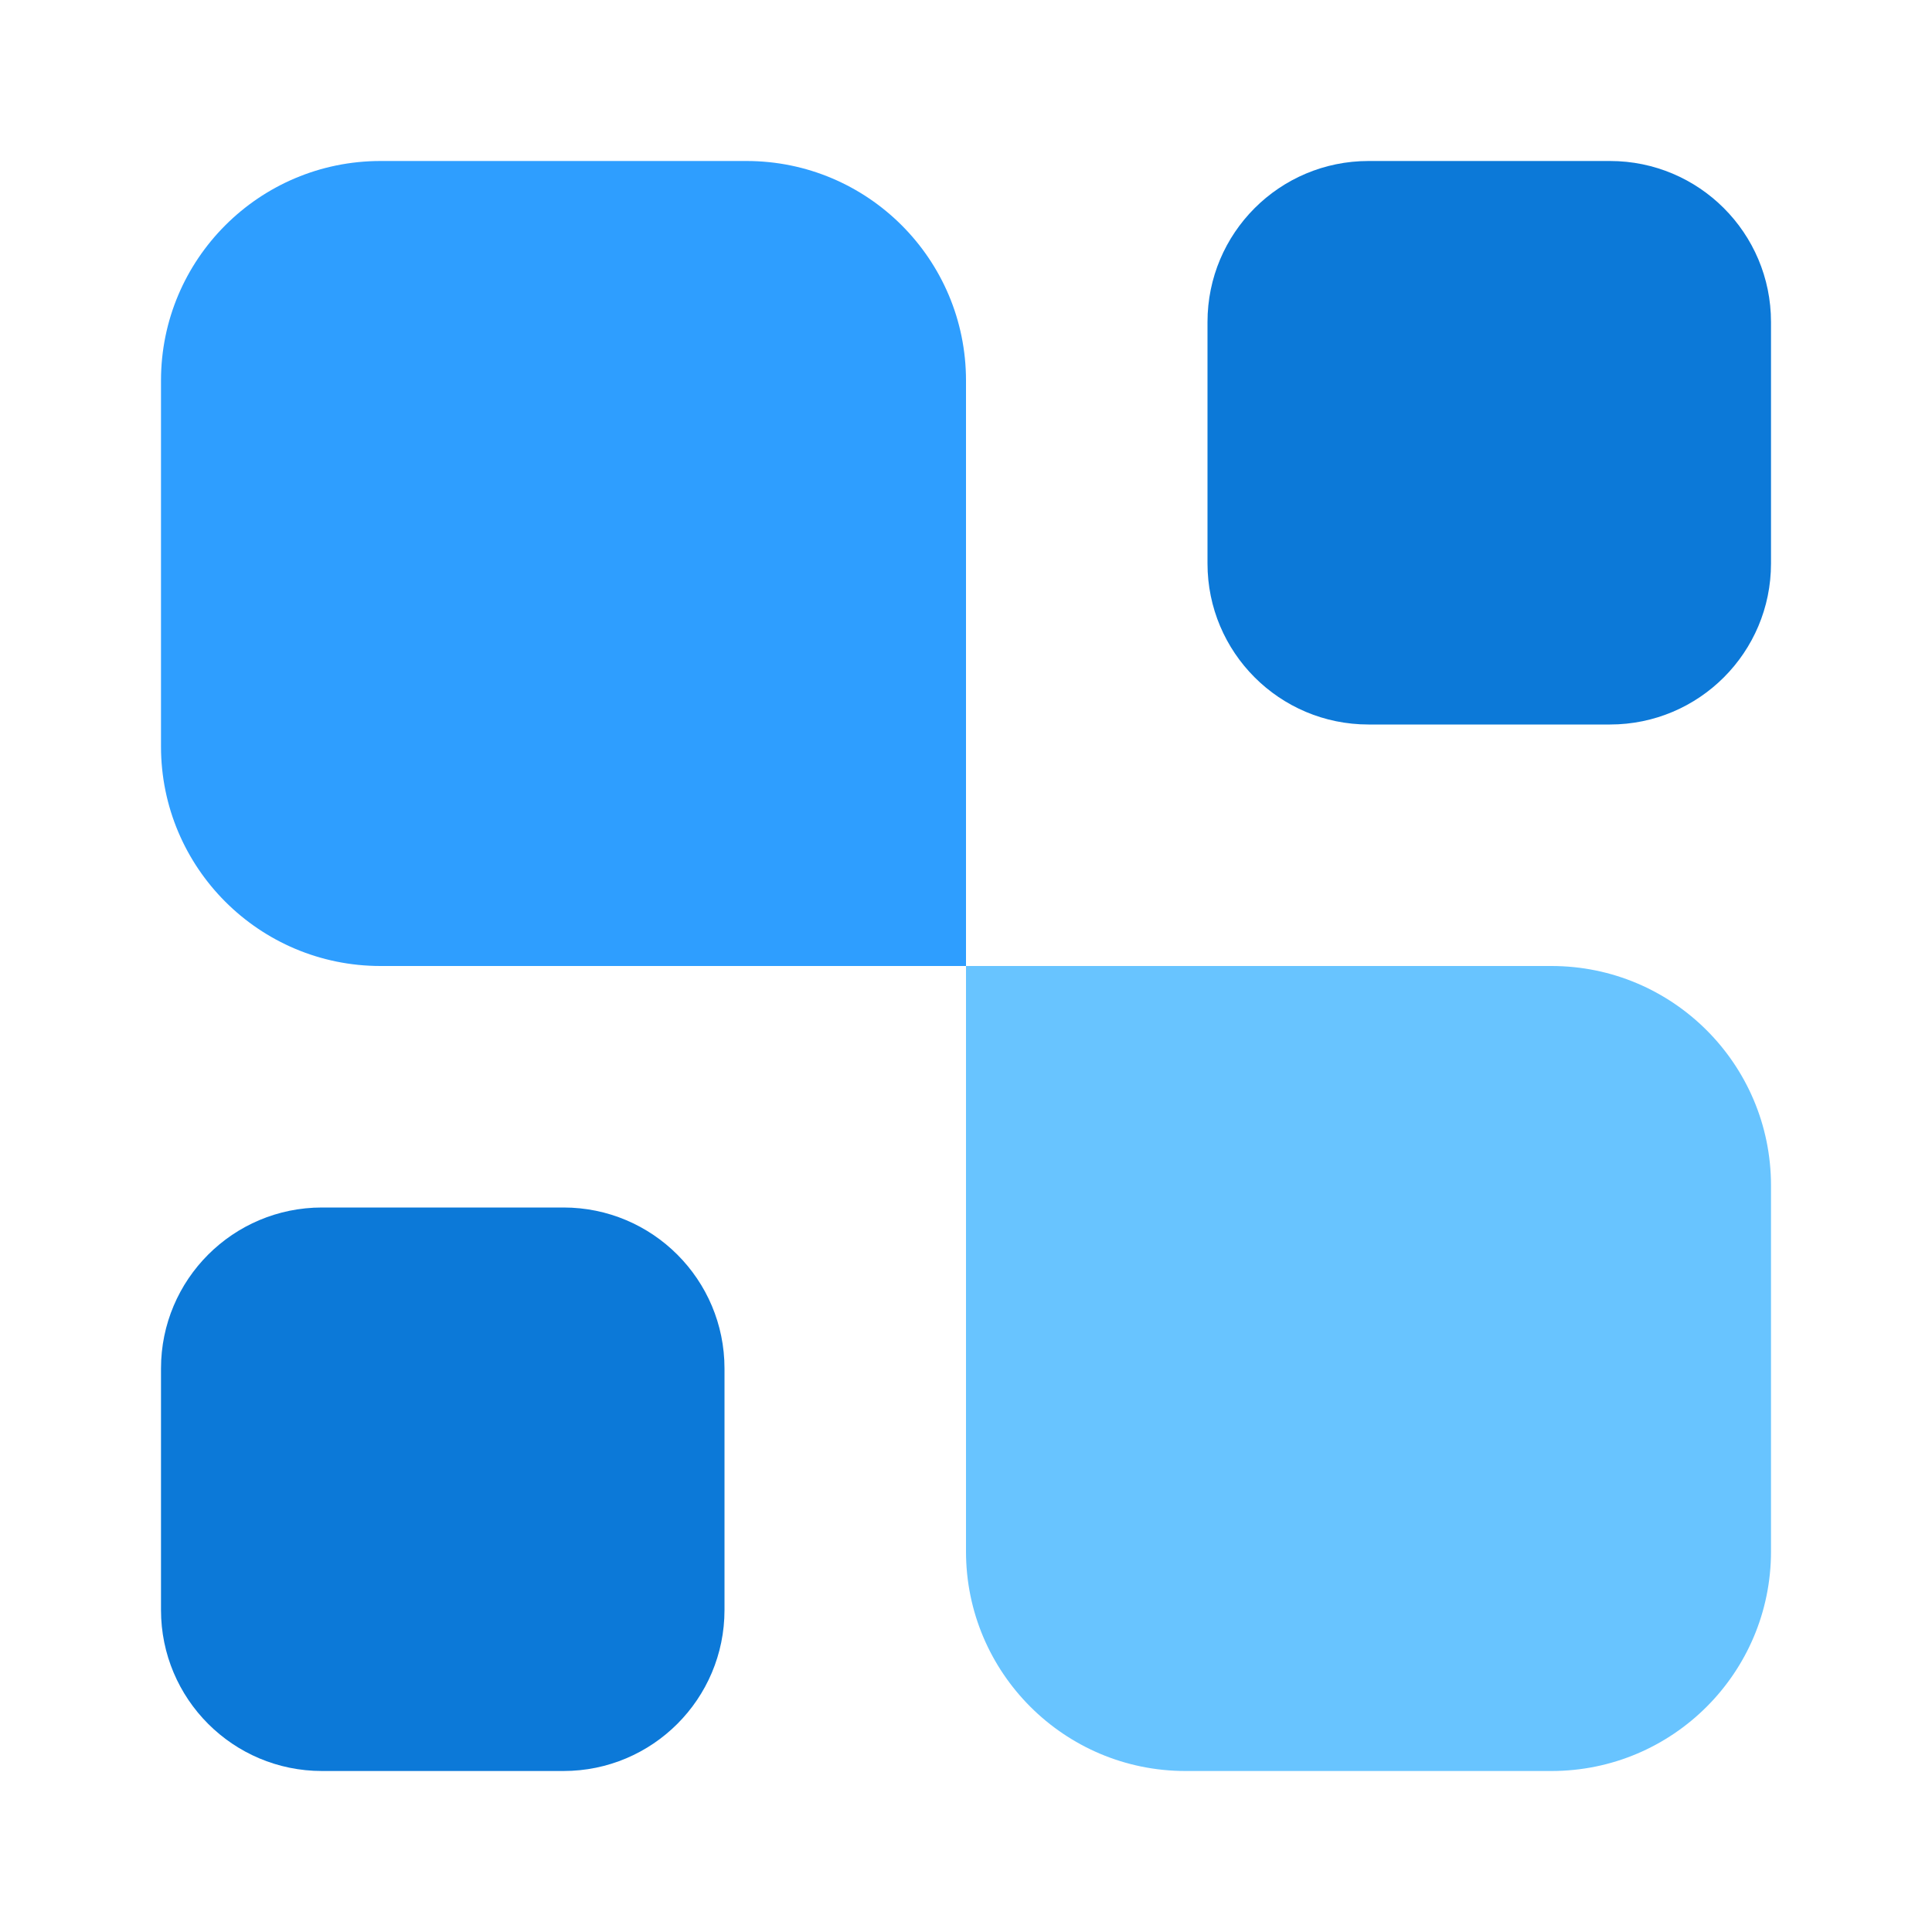
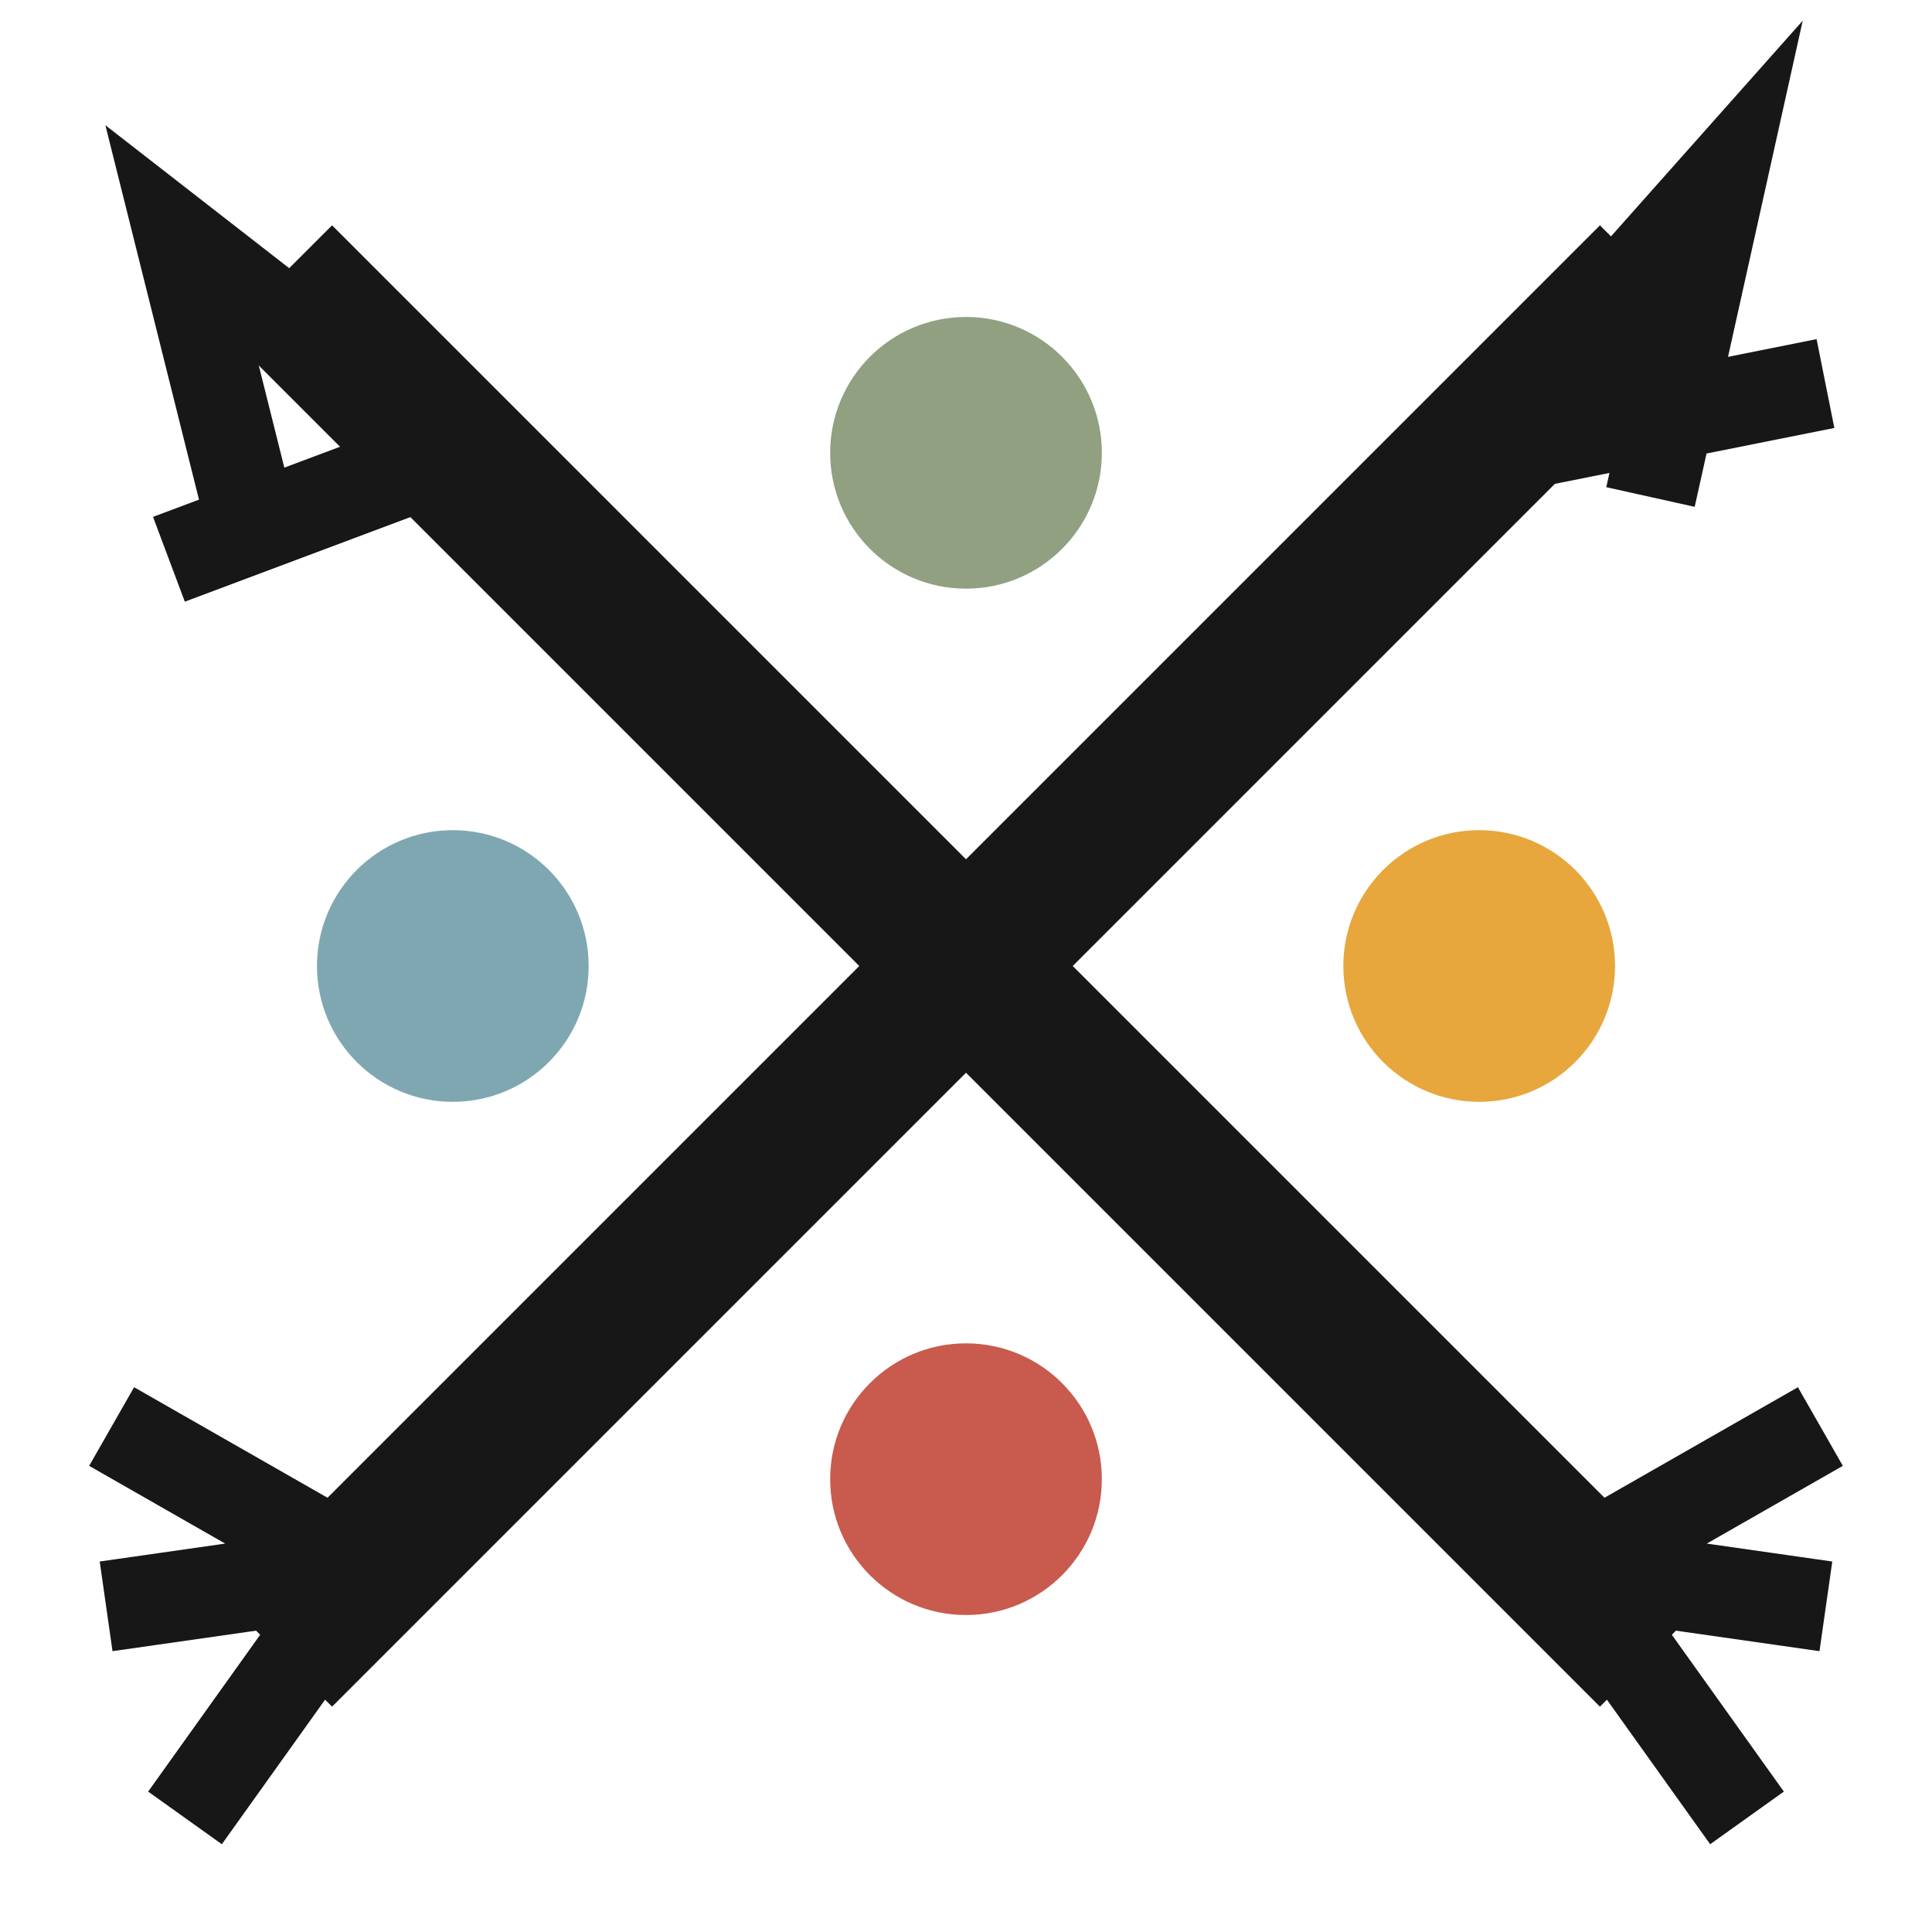
- <svg xmlns="http://www.w3.org/2000/svg" width="24" height="24" viewBox="0 0 24 24" fill="none">
-   <path d="M22 19.273C22 20.779 20.779 22 19.273 22H14.727C13.221 22 12 20.779 12 19.273V12H19.273C20.779 12 22 13.221 22 14.727V19.273Z" fill="#68C4FF" />
-   <path d="M20 2C21.105 2 22 2.895 22 4V7C22 8.105 21.105 9 20 9H17C15.895 9 15 8.105 15 7V4C15 2.895 15.895 2 17 2H20Z" fill="#0C79D8" />
-   <path d="M7 15C8.105 15 9 15.895 9 17V20C9 21.105 8.105 22 7 22H4C2.895 22 2 21.105 2 20V17C2 15.895 2.895 15 4 15H7Z" fill="#0C79D8" />
-   <path d="M12 12H4.727C3.221 12 2 10.779 2 9.273V4.727C2 3.221 3.221 2 4.727 2H9.273C10.779 2 12 3.221 12 4.727V12Z" fill="#2E9EFF" />
+ <svg xmlns="http://www.w3.org/2000/svg" viewBox="0 0 64 64">
+   <g fill="none" stroke="#171717" stroke-linecap="square" stroke-linejoin="miter">
+     <path d="M11 11 53 53M11 53 53 11" stroke-width="5" />
+     <path d="M15 15 6 8 8 16M15 15 7 18M12 52 5 48M12 52 5 53M12 52 7 59" stroke-width="3" />
+     <path d="M49 15 57 6 55 15M49 15 59 13M52 52 59 48M52 52 59 53M52 52 57 59" stroke-width="3" />
+   </g>
+   <circle cx="32" cy="15" r="4.5" fill="#91a080" />
+   <circle cx="49" cy="32" r="4.5" fill="#e7a73d" />
+   <circle cx="32" cy="49" r="4.5" fill="#c85b4e" />
+   <circle cx="15" cy="32" r="4.5" fill="#7fa7b2" />
</svg>
